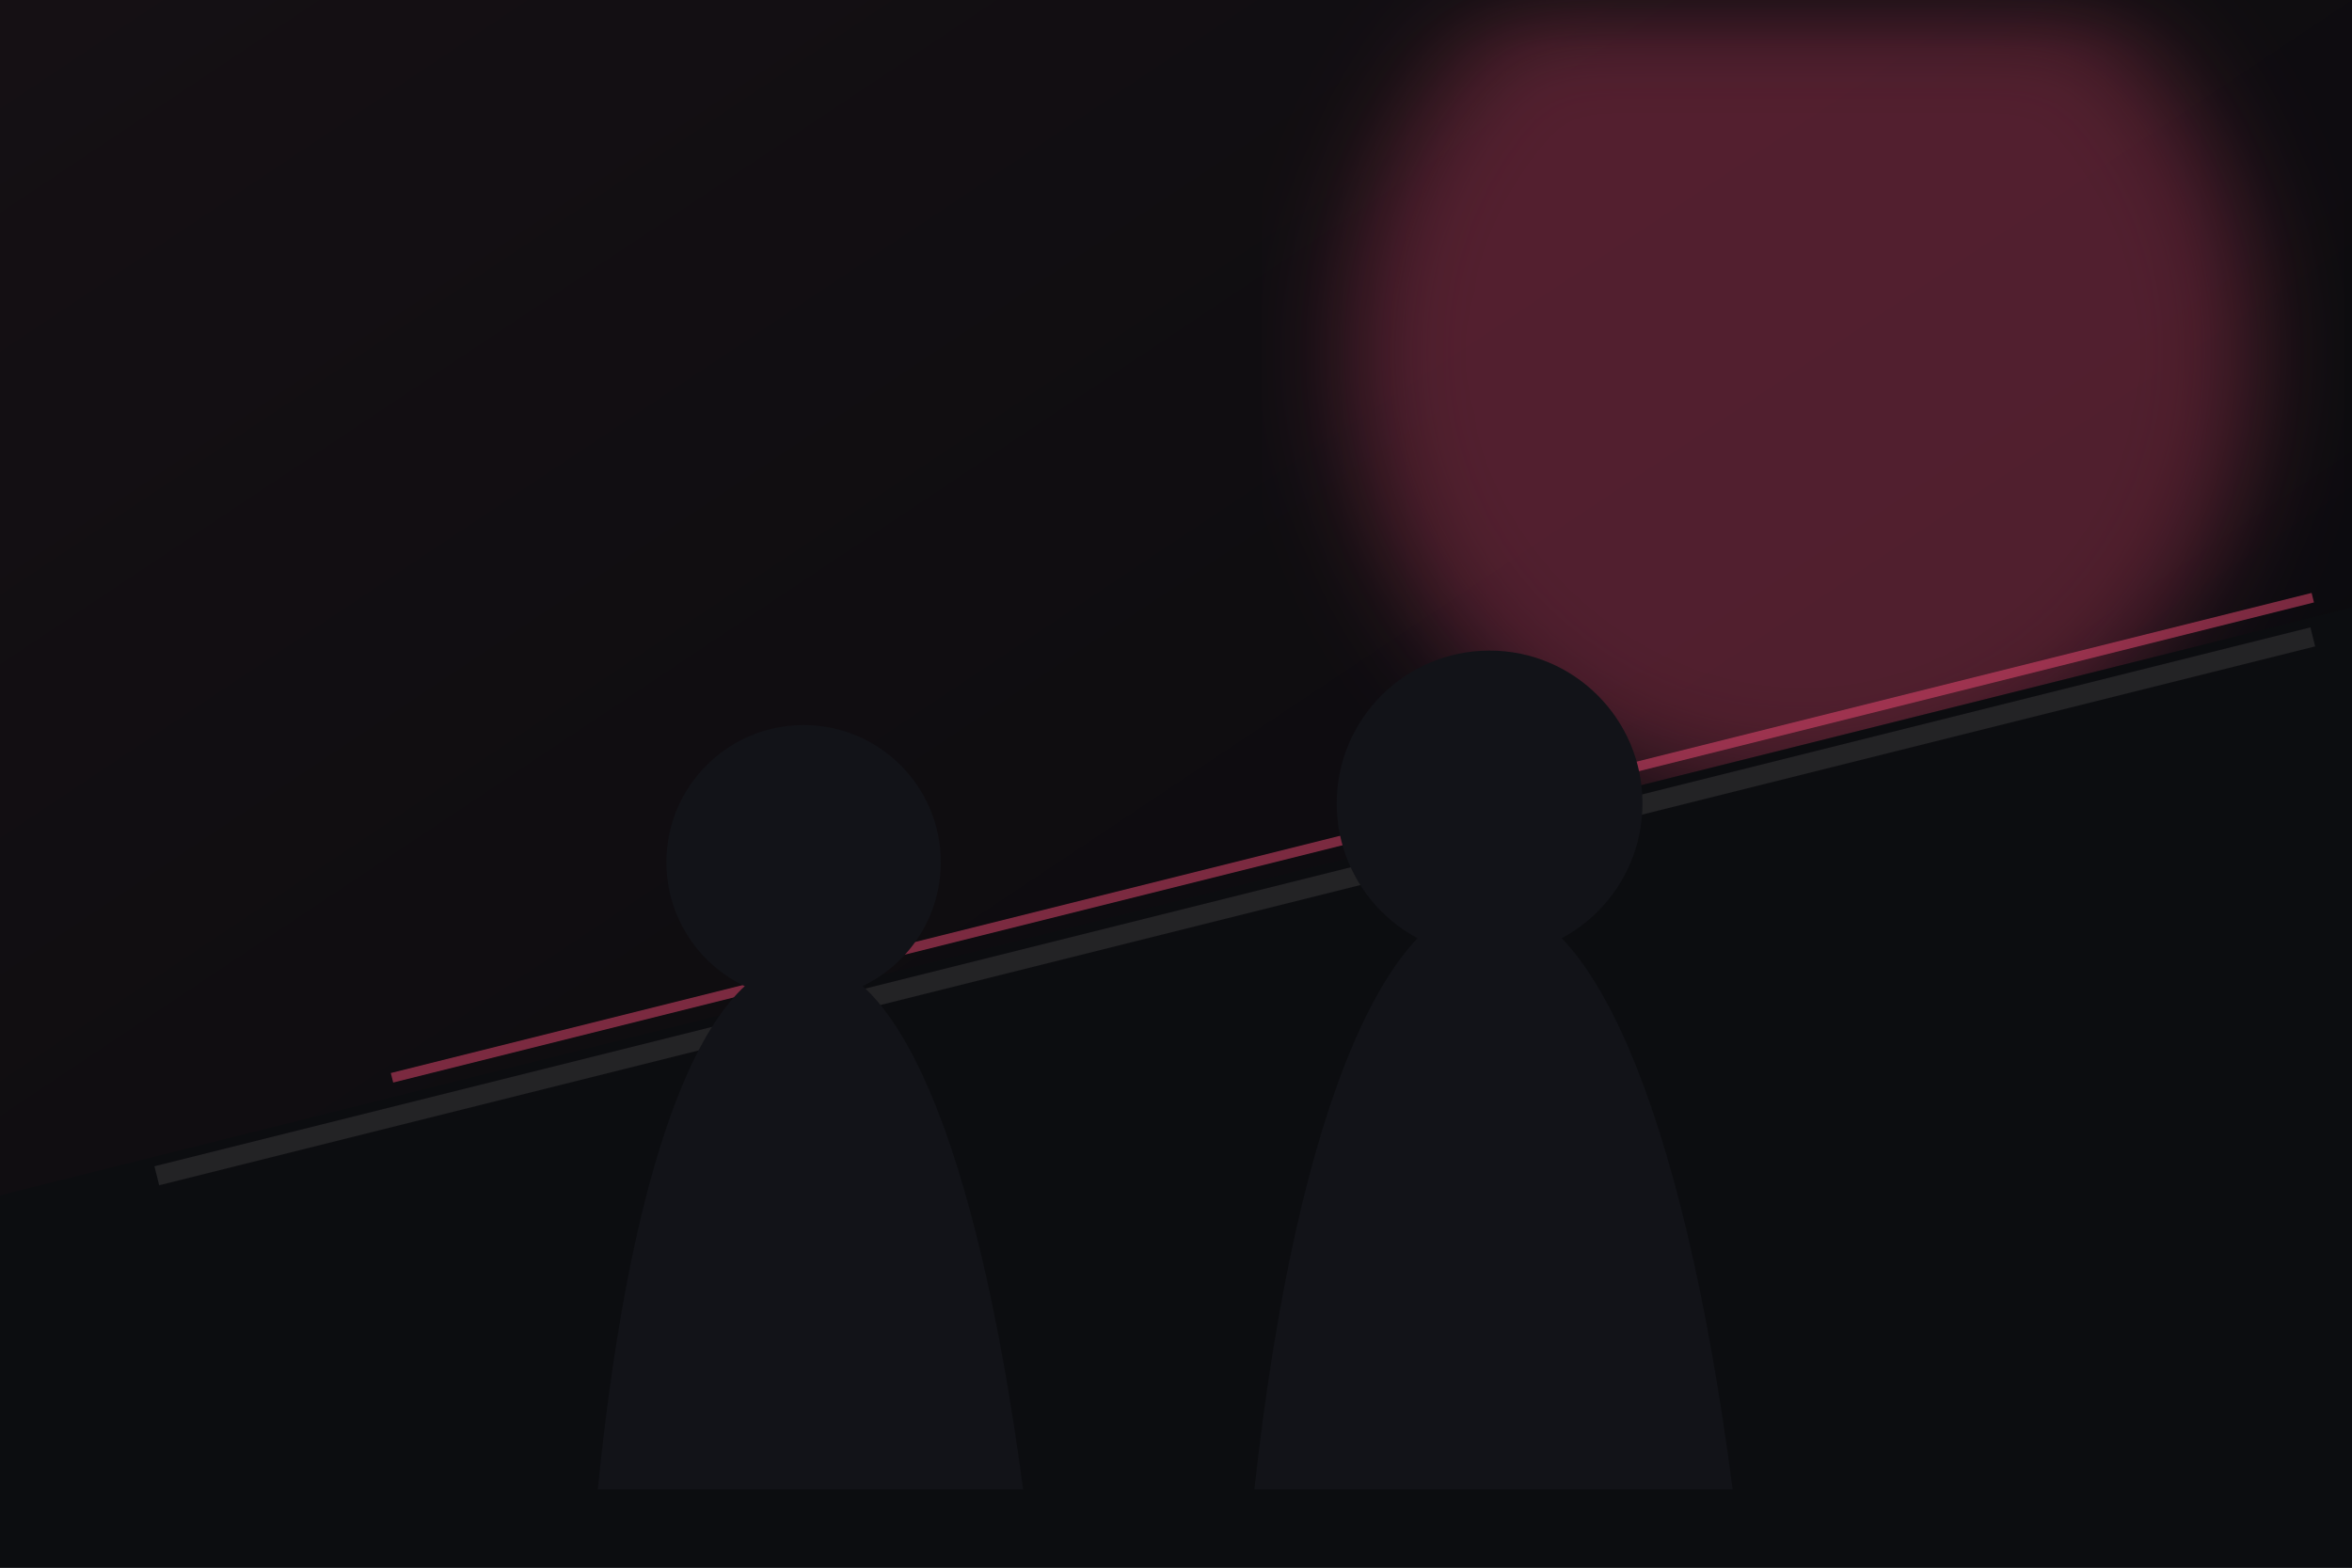
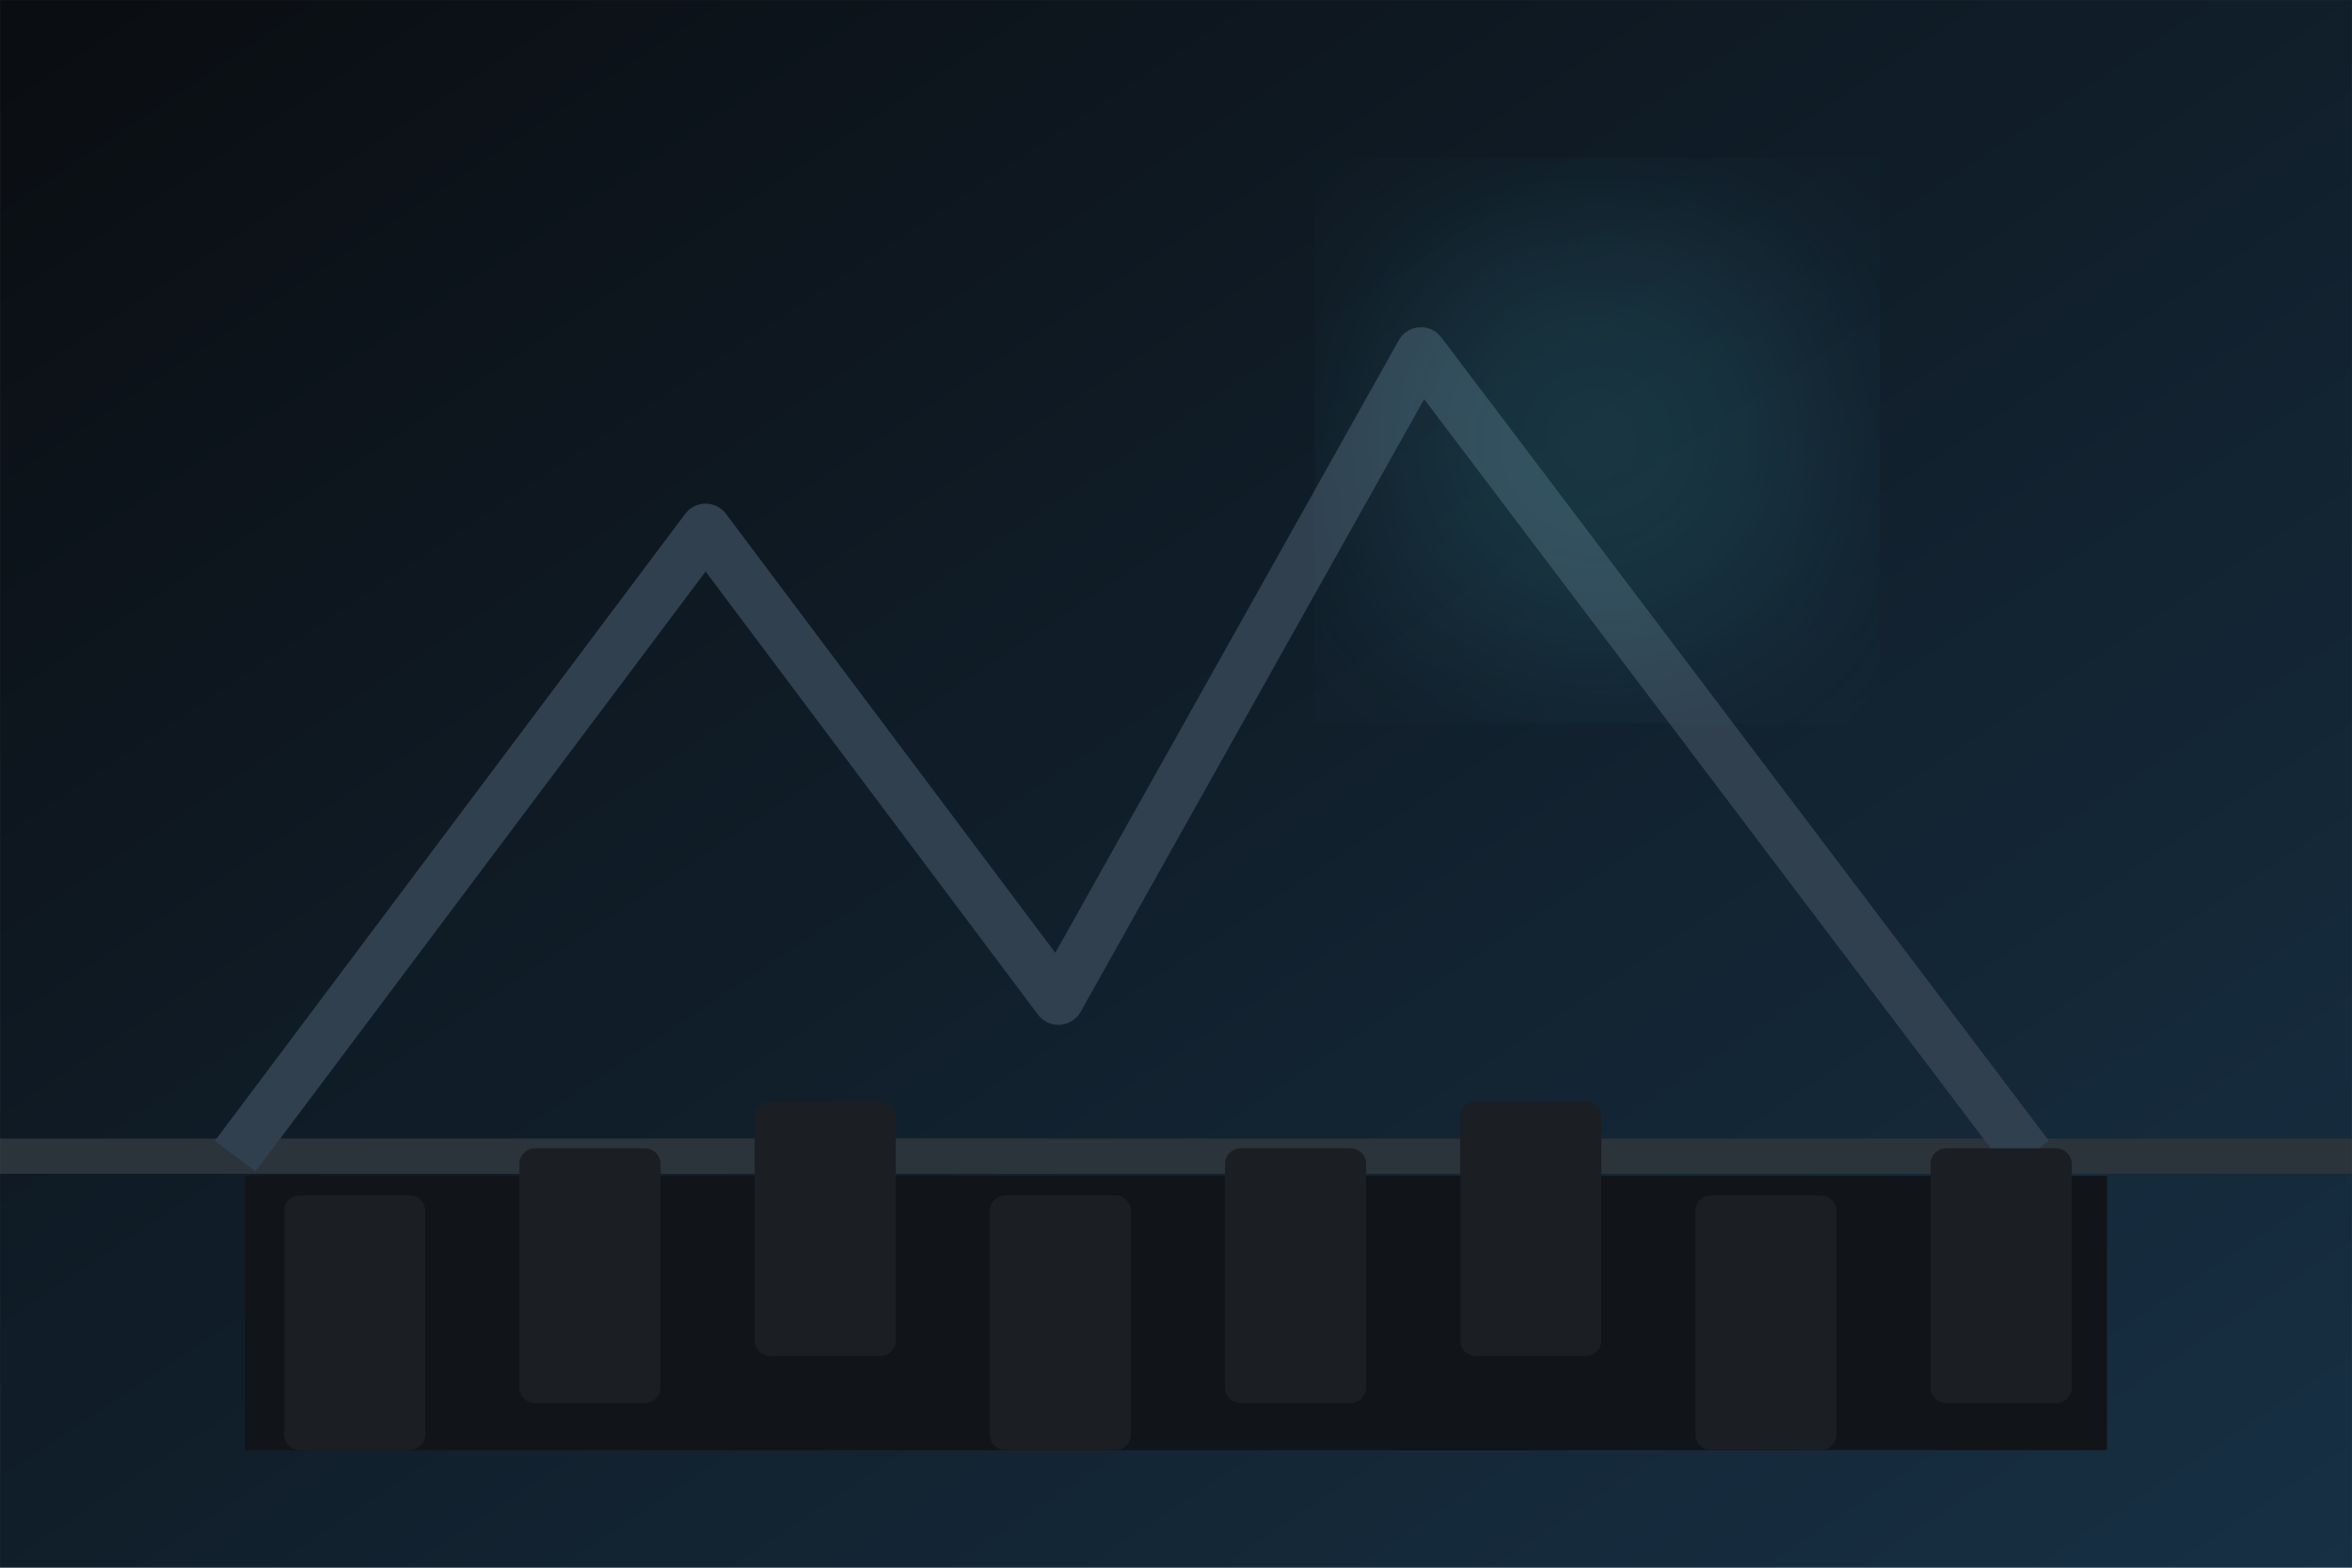
<svg xmlns="http://www.w3.org/2000/svg" viewBox="0 0 1200 800">
  <defs>
    <linearGradient id="bg" x1="0" y1="0" x2="1" y2="1">
-       <stop stop-color="#151014" />
-       <stop offset="1" stop-color="#08090c" />
+       <stop stop-color="#0a0d11" />
+       <stop offset="1" stop-color="#173044" />
    </linearGradient>
-     <filter id="b">
-       <feGaussianBlur stdDeviation="26" />
+     <linearGradient id="window" x1="0" y1="0" x2="0" y2="1">
+       <stop stop-color="#121c28" />
+       <stop offset="1" stop-color="#262136" />
+     </linearGradient>
+     <filter id="blur">
+       <feGaussianBlur stdDeviation="48" />
    </filter>
  </defs>
  <rect width="1200" height="800" fill="url(#bg)" />
-   <circle cx="920" cy="180" r="230" fill="#ff4f7b" opacity=".28" filter="url(#b)" />
-   <path d="M0 610 1200 310v490H0z" fill="#0c0d10" />
-   <path d="M80 600 1180 325" stroke="#f2eee7" stroke-opacity=".1" stroke-width="10" />
-   <path d="M200 550 1180 305" stroke="#ff4f7b" stroke-opacity=".45" stroke-width="5" />
-   <g fill="#121318">
-     <circle cx="410" cy="440" r="70" />
-     <path d="M305 760c18-180 58-270 105-270s88 90 112 270z" />
-     <circle cx="760" cy="410" r="78" />
-     <path d="M640 760c22-200 70-300 120-300s98 100 124 300z" />
+   <path d="M0 590h1200" stroke="#2b333b" stroke-width="18" />
+   <path d="M120 590l240-320 180 240 185-330 310 410" fill="none" stroke="#30404e" stroke-width="26" stroke-linejoin="round" />
+   <circle cx="815" cy="225" r="120" fill="#48c7d8" opacity=".14" filter="url(#blur)" />
+   <rect x="125" y="600" width="950" height="140" fill="#111419" />
+   <g fill="#1b1e23">
+     <rect x="145" y="610" width="72" height="130" rx="8" />
+     <rect x="265" y="586" width="72" height="130" rx="8" />
+     <rect x="385" y="562" width="72" height="130" rx="8" />
+     <rect x="505" y="610" width="72" height="130" rx="8" />
+     <rect x="625" y="586" width="72" height="130" rx="8" />
+     <rect x="745" y="562" width="72" height="130" rx="8" />
+     <rect x="865" y="610" width="72" height="130" rx="8" />
+     <rect x="985" y="586" width="72" height="130" rx="8" />
  </g>
+   <rect width="1200" height="800" fill="none" stroke="#ffffff" stroke-opacity=".02" />
</svg>
